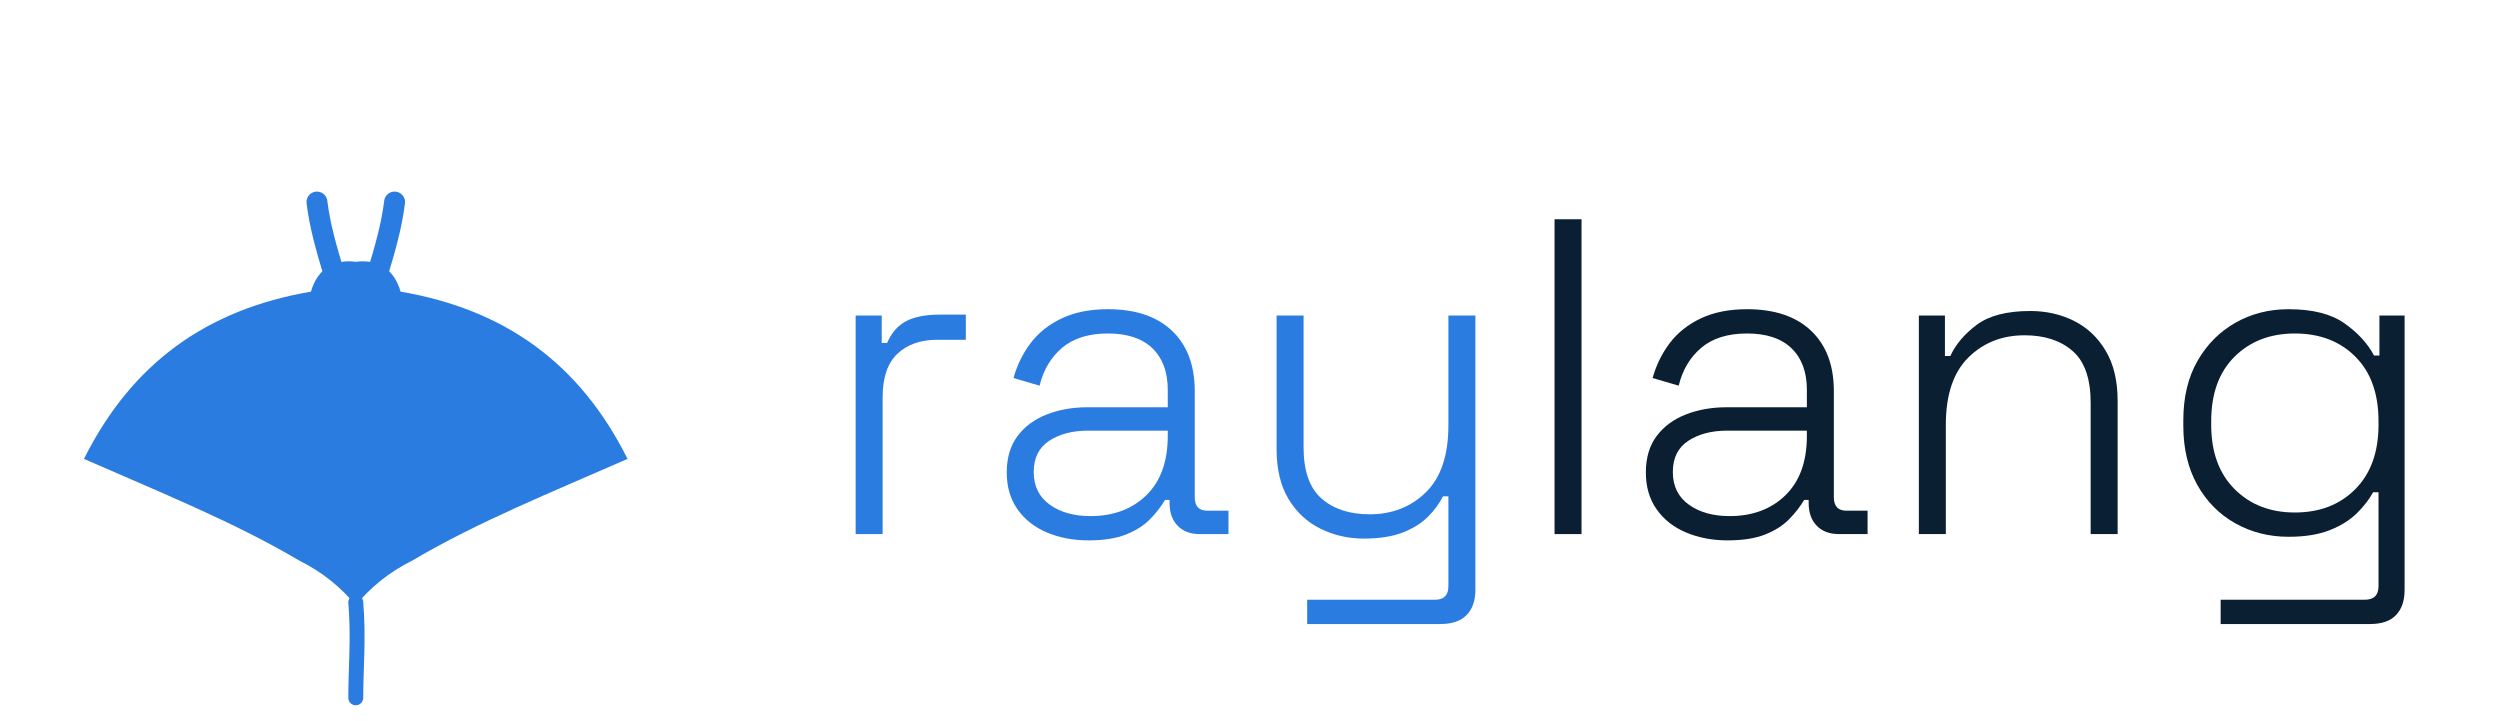
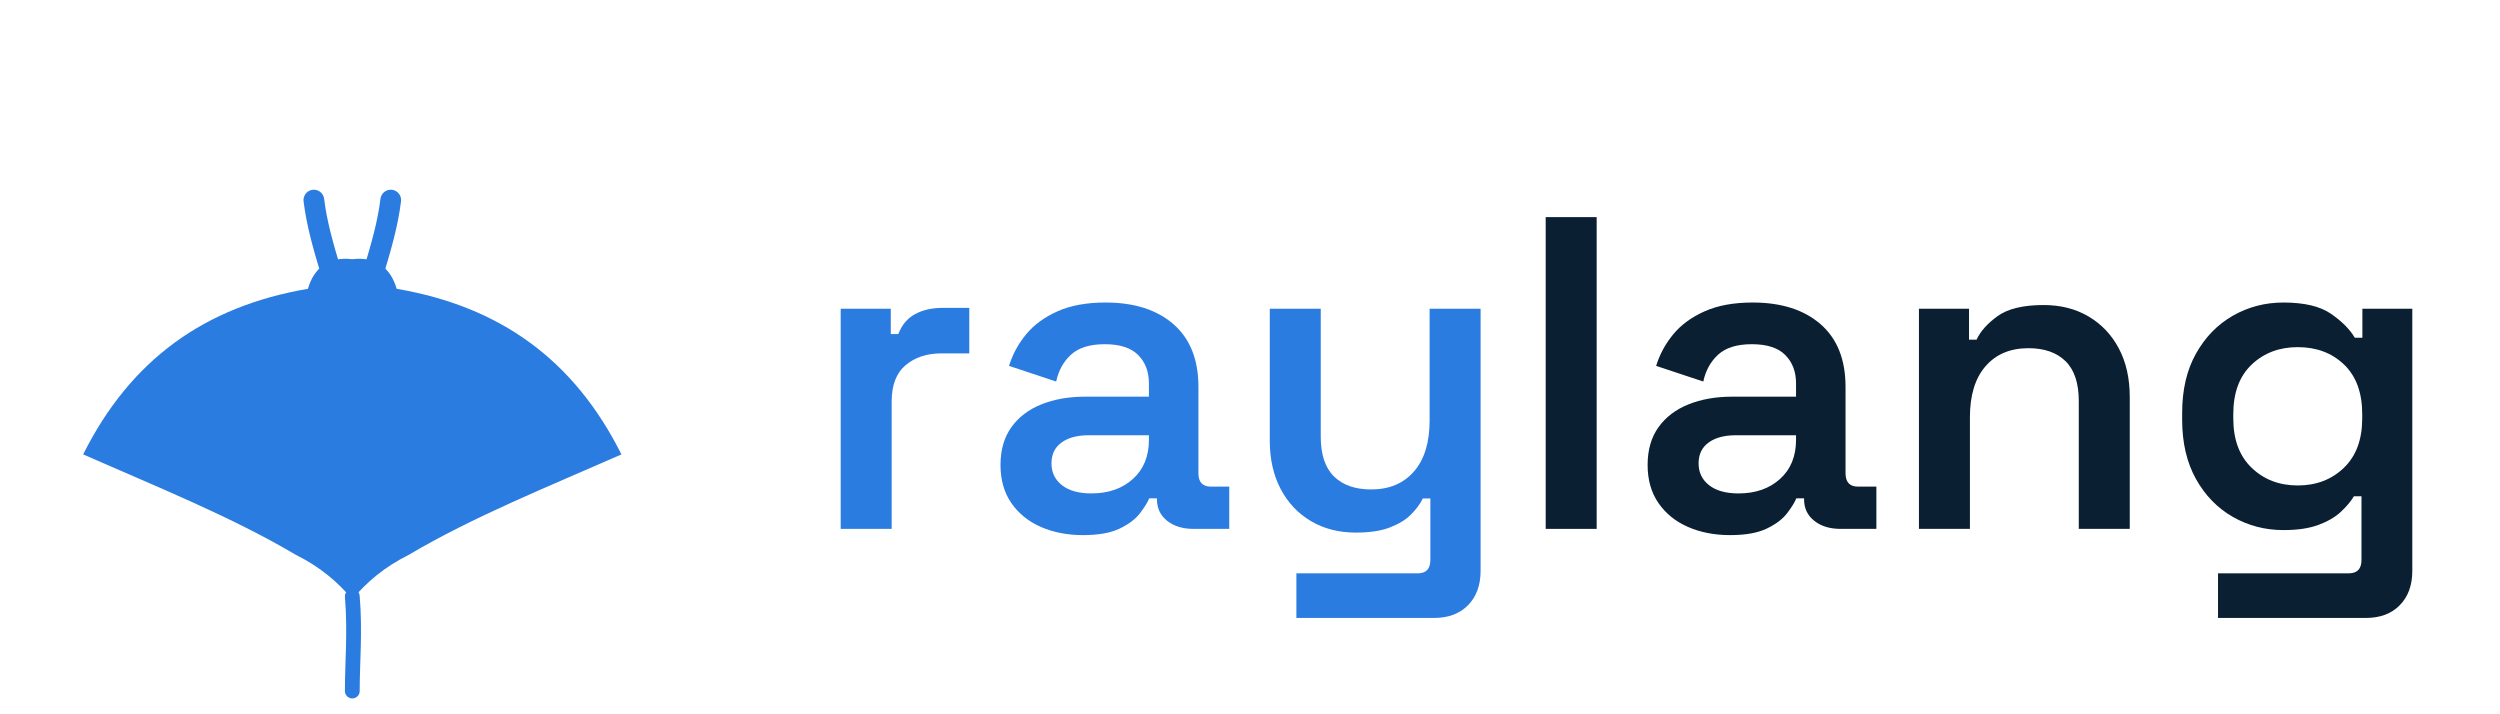
- <svg xmlns="http://www.w3.org/2000/svg" width="1423" height="410" viewBox="0 0 711 205">
+ <svg xmlns="http://www.w3.org/2000/svg" width="1437" height="410" viewBox="0 0 718 205">
  <g transform="translate(16,32) scale(0.85)">
    <path d="M100 50 C108 49 113 53 115 60 C150 66 175 84 191 116 C166 127 141 137 119 150 C111 154 105 159 100 165 C95 159 89 154 81 150 C59 137 34 127 9 116 C25 84 50 66 85 60 C87 53 92 49 100 50 Z" fill="#2B7CE0" />
    <path d="M93 55 C90 45 88 38 87 30" stroke="#2B7CE0" stroke-width="7" stroke-linecap="round" fill="none" />
    <path d="M107 55 C110 45 112 38 113 30" stroke="#2B7CE0" stroke-width="7" stroke-linecap="round" fill="none" />
    <path d="M100 164 C101 176 100 186 100 196" stroke="#2B7CE0" stroke-width="5" stroke-linecap="round" fill="none" />
  </g>
-   <path transform="translate(232.00 152.00) scale(0.128 -0.128)" fill="#2B7CE0" d="M88 0V486H146V425H158Q172 458 199.5 473.0Q227 488 276 488H333V432H269Q214 432 181.0 401.0Q148 370 148 304V0Z" />
-   <path transform="translate(279.23 152.00) scale(0.128 -0.128)" fill="#2B7CE0" d="M237 -14Q186 -14 144.5 3.5Q103 21 79.0 55.0Q55 89 55 137Q55 186 79.0 218.0Q103 250 144.0 266.0Q185 282 235 282H413V321Q413 380 379.0 413.0Q345 446 280 446Q216 446 178.5 414.5Q141 383 128 330L70 347Q82 390 108.0 424.5Q134 459 177.0 479.5Q220 500 280 500Q372 500 422.5 452.0Q473 404 473 318V82Q473 52 501 52H548V0H484Q453 0 435.0 18.5Q417 37 417 69V76H407Q394 54 373.5 33.0Q353 12 320.0 -1.0Q287 -14 237 -14ZM241 40Q318 40 365.5 86.5Q413 133 413 218V230H236Q184 230 149.5 207.5Q115 185 115 138Q115 91 150.5 65.5Q186 40 241 40Z" />
-   <path transform="translate(352.70 152.00) scale(0.128 -0.128)" fill="#2B7CE0" d="M149 -200V-146H433Q463 -146 463 -116V84H451Q439 60 417.5 38.5Q396 17 361.5 3.5Q327 -10 275 -10Q223 -10 178.5 12.0Q134 34 107.5 78.0Q81 122 81 189V486H141V193Q141 114 181.0 79.0Q221 44 288 44Q363 44 413.0 93.0Q463 142 463 242V486H523V-124Q523 -160 503.5 -180.0Q484 -200 445 -200Z" />
-   <path transform="translate(430.91 152.00) scale(0.128 -0.128)" fill="#0B1F33" d="M88 0V700H148V0Z" />
-   <path transform="translate(461.12 152.00) scale(0.128 -0.128)" fill="#0B1F33" d="M237 -14Q186 -14 144.5 3.5Q103 21 79.0 55.0Q55 89 55 137Q55 186 79.0 218.0Q103 250 144.0 266.0Q185 282 235 282H413V321Q413 380 379.0 413.0Q345 446 280 446Q216 446 178.5 414.5Q141 383 128 330L70 347Q82 390 108.0 424.5Q134 459 177.0 479.5Q220 500 280 500Q372 500 422.5 452.0Q473 404 473 318V82Q473 52 501 52H548V0H484Q453 0 435.0 18.5Q417 37 417 69V76H407Q394 54 373.5 33.0Q353 12 320.0 -1.0Q287 -14 237 -14ZM241 40Q318 40 365.5 86.5Q413 133 413 218V230H236Q184 230 149.5 207.5Q115 185 115 138Q115 91 150.5 65.5Q186 40 241 40Z" />
-   <path transform="translate(534.59 152.00) scale(0.128 -0.128)" fill="#0B1F33" d="M88 0V486H146V396H158Q176 435 217.0 465.5Q258 496 336 496Q389 496 433.0 474.0Q477 452 503.5 407.5Q530 363 530 296V0H470V292Q470 372 430.0 407.0Q390 442 323 442Q248 442 198.0 392.5Q148 343 148 243V0Z" />
-   <path transform="translate(612.93 152.00) scale(0.128 -0.128)" fill="#0B1F33" d="M64 241V253Q64 330 95.5 385.0Q127 440 180.0 470.0Q233 500 298 500Q378 500 422.5 468.5Q467 437 488 397H500V486H556V-124Q556 -160 537.0 -180.0Q518 -200 479 -200H147V-146H467Q498 -146 498 -116V93H486Q473 69 449.5 46.0Q426 23 389.0 8.5Q352 -6 298 -6Q233 -6 179.5 24.0Q126 54 95.0 109.5Q64 165 64 241ZM312 48Q395 48 446.5 100.0Q498 152 498 243V251Q498 343 446.5 394.5Q395 446 312 446Q230 446 178.0 394.5Q126 343 126 251V243Q126 152 178.0 100.0Q230 48 312 48Z" />
+   <path transform="translate(232.00 152.00) scale(0.128 -0.128)" fill="#2B7CE0" d="M73.15 0V494.25H185.601V437.375H202.551Q214.076 467.9 239.926 482.075Q265.776 496.25 302.4 496.25H361.875V394.049H299.525Q250.301 394.049 218.951 367.587Q187.601 341.125 187.601 285.85V0Z" />
+   <path transform="translate(282.05 152.00) scale(0.128 -0.128)" fill="#2B7CE0" d="M226.275 -14Q173.625 -14 131.712 4.325Q89.8 22.65 65.387 57.888Q40.975 93.125 40.975 143.6Q40.975 194.25 65.387 228.313Q89.8 262.375 132.862 279.613Q175.925 296.85 230.875 296.85H374.224V326.775Q374.224 365.975 350.125 390.312Q326.025 414.65 275.05 414.65Q225.075 414.65 199.538 391.4Q174 368.15 165.951 330.825L60.1 365.975Q72.1 404.85 98.512 436.875Q124.925 468.9 169.162 488.575Q213.4 508.25 276.7 508.25Q373.65 508.25 429.513 459.425Q485.375 410.6 485.375 318.825V124.901Q485.375 94.901 513.375 94.901H554.6V0H474.1Q438.15 0 415.2 18.087Q392.25 36.175 392.25 66.525V68.575H374.825Q369.25 54.825 354.112 35.063Q338.975 15.3 308.45 0.65Q277.925 -14 226.275 -14ZM245.125 79.601Q302.325 79.601 338.275 112.075Q374.224 144.55 374.224 199.85V210.2H238.475Q200.5 210.2 177.963 193.887Q155.426 177.575 155.426 147.075Q155.426 116.575 178.963 98.088Q202.5 79.601 245.125 79.601Z" />
+   <path transform="translate(355.90 152.00) scale(0.128 -0.128)" fill="#2B7CE0" d="M128.375 -200V-99.799H400.825Q429.174 -99.799 429.174 -69.799V68.325H412.224Q403.524 50.1 385.737 32.312Q367.95 14.525 337.987 3.087Q308.025 -8.35 261.8 -8.35Q204.85 -8.35 161.175 17.363Q117.5 43.075 93.062 89.55Q68.625 136.025 68.625 198.075V494.25H183.076V207.025Q183.076 147 212.763 117.776Q242.45 88.551 296.25 88.551Q357.225 88.551 392.375 128.888Q427.524 169.225 427.524 243.65V494.25H541.975V-94.3Q541.975 -142.675 513.813 -171.337Q485.65 -200 437.575 -200Z" />
+   <path transform="translate(434.62 152.00) scale(0.128 -0.128)" fill="#0B1F33" d="M73.15 0V700H187.601V0Z" />
+   <path transform="translate(468.03 152.00) scale(0.128 -0.128)" fill="#0B1F33" d="M226.275 -14Q173.625 -14 131.712 4.325Q89.8 22.65 65.387 57.888Q40.975 93.125 40.975 143.6Q40.975 194.25 65.387 228.313Q89.8 262.375 132.862 279.613Q175.925 296.85 230.875 296.85H374.224V326.775Q374.224 365.975 350.125 390.312Q326.025 414.65 275.05 414.65Q225.075 414.65 199.538 391.4Q174 368.15 165.951 330.825L60.1 365.975Q72.1 404.85 98.512 436.875Q124.925 468.9 169.162 488.575Q213.4 508.25 276.7 508.25Q373.65 508.25 429.513 459.425Q485.375 410.6 485.375 318.825V124.901Q485.375 94.901 513.375 94.901H554.6V0H474.1Q438.15 0 415.2 18.087Q392.25 36.175 392.25 66.525V68.575H374.825Q369.25 54.825 354.112 35.063Q338.975 15.3 308.45 0.65Q277.925 -14 226.275 -14ZM245.125 79.601Q302.325 79.601 338.275 112.075Q374.224 144.55 374.224 199.85V210.2H238.475Q200.5 210.2 177.963 193.887Q155.426 177.575 155.426 147.075Q155.426 116.575 178.963 98.088Q202.5 79.601 245.125 79.601Z" />
+   <path transform="translate(541.89 152.00) scale(0.128 -0.128)" fill="#0B1F33" d="M73.15 0V494.25H185.601V424.875H202.551Q215.601 453.15 250 477.875Q284.4 502.6 353.325 502.6Q410.45 502.6 454.038 476.888Q497.625 451.175 522.063 405.025Q546.5 358.875 546.5 296V0H432.049V287.05Q432.049 347.25 402.362 376.475Q372.675 405.699 318.875 405.699Q257.9 405.699 222.75 365.275Q187.601 324.85 187.601 250.425V0Z" />
+   <path transform="translate(620.61 152.00) scale(0.128 -0.128)" fill="#0B1F33" d="M49.15 245.125V260.425Q49.15 338.25 80.237 393.663Q111.325 449.075 163.087 478.663Q214.85 508.25 276.55 508.25Q346.65 508.25 383.312 482.938Q419.974 457.625 436.849 429.175H453.799V494.25H565.9V-94.3Q565.9 -142.675 537.825 -171.337Q509.75 -200 461.675 -200H129.675V-99.799H423.274Q451.799 -99.799 451.799 -69.799V73.2H434.849Q424.324 55.8 405.362 38.162Q386.399 20.525 355.174 8.913Q323.95 -2.7 276.55 -2.7Q214.85 -2.7 163 26.888Q111.15 56.475 80.15 111.975Q49.15 167.475 49.15 245.125ZM308.7 97.501Q371.075 97.501 412.262 137.126Q453.449 176.75 453.449 247.95V257.6Q453.449 329.8 412.674 368.925Q371.9 408.049 308.7 408.049Q246.5 408.049 205.225 368.925Q163.951 329.8 163.951 257.6V247.95Q163.951 176.75 205.225 137.126Q246.5 97.501 308.7 97.501Z" />
</svg>
